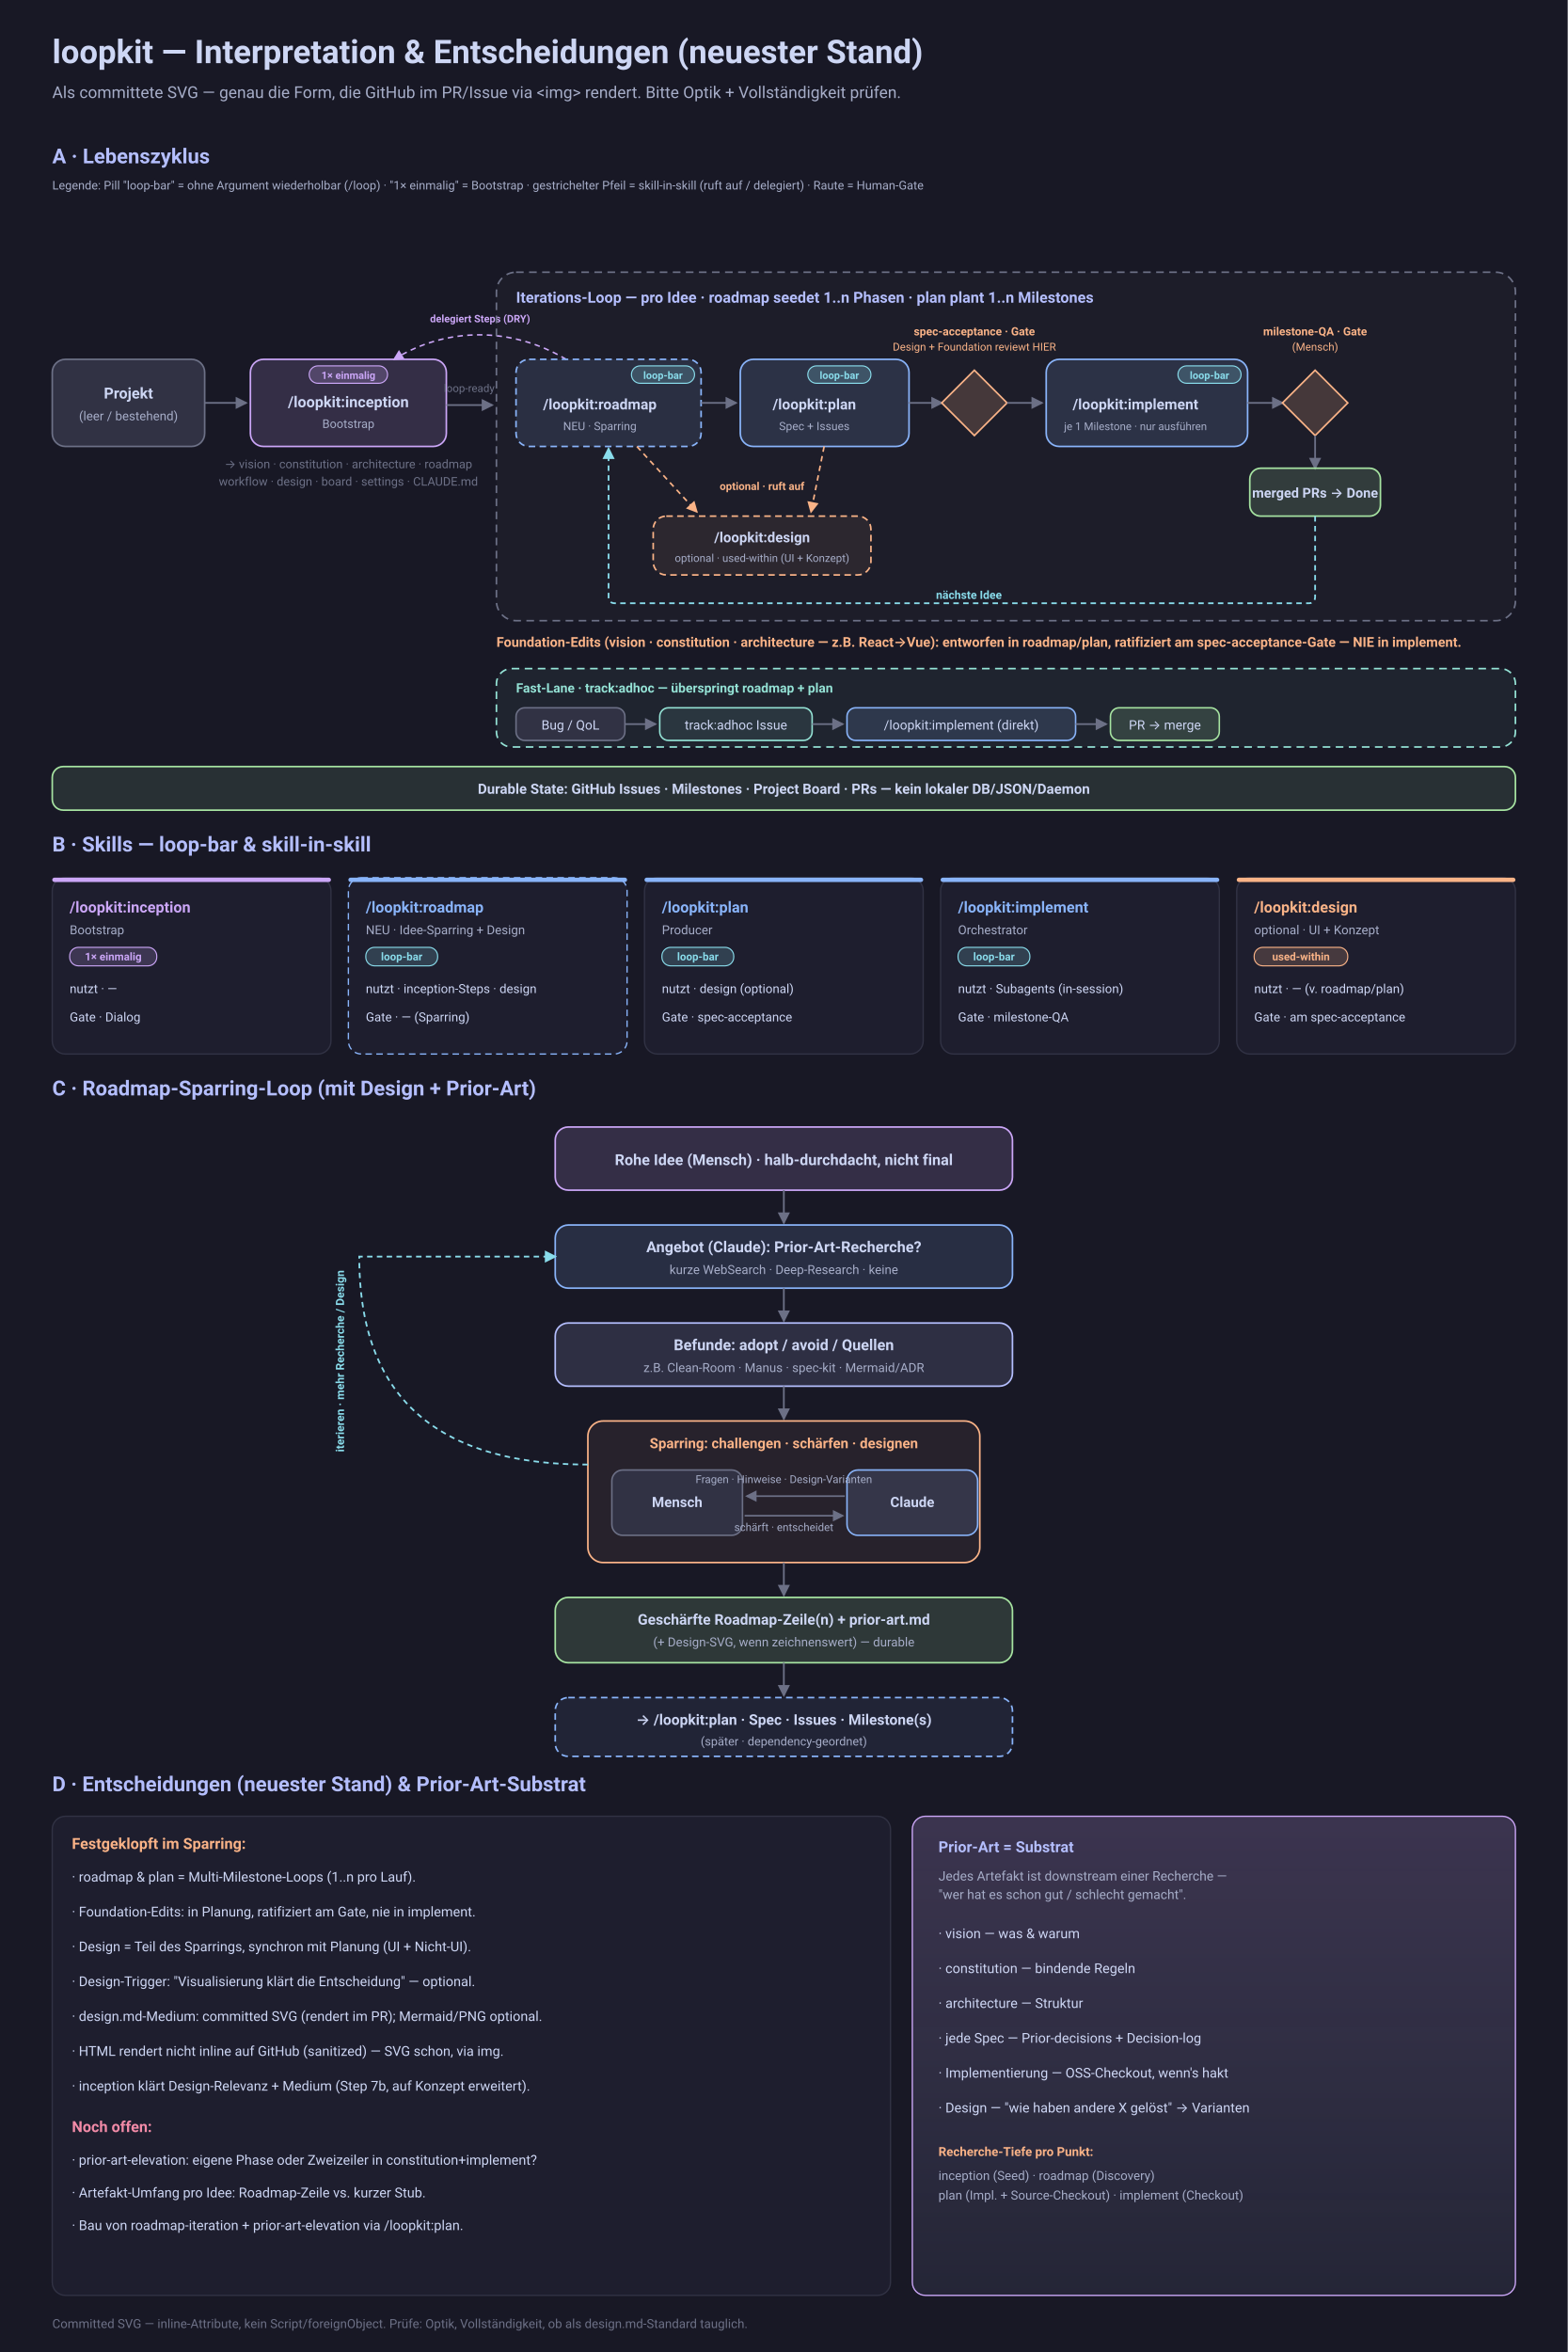
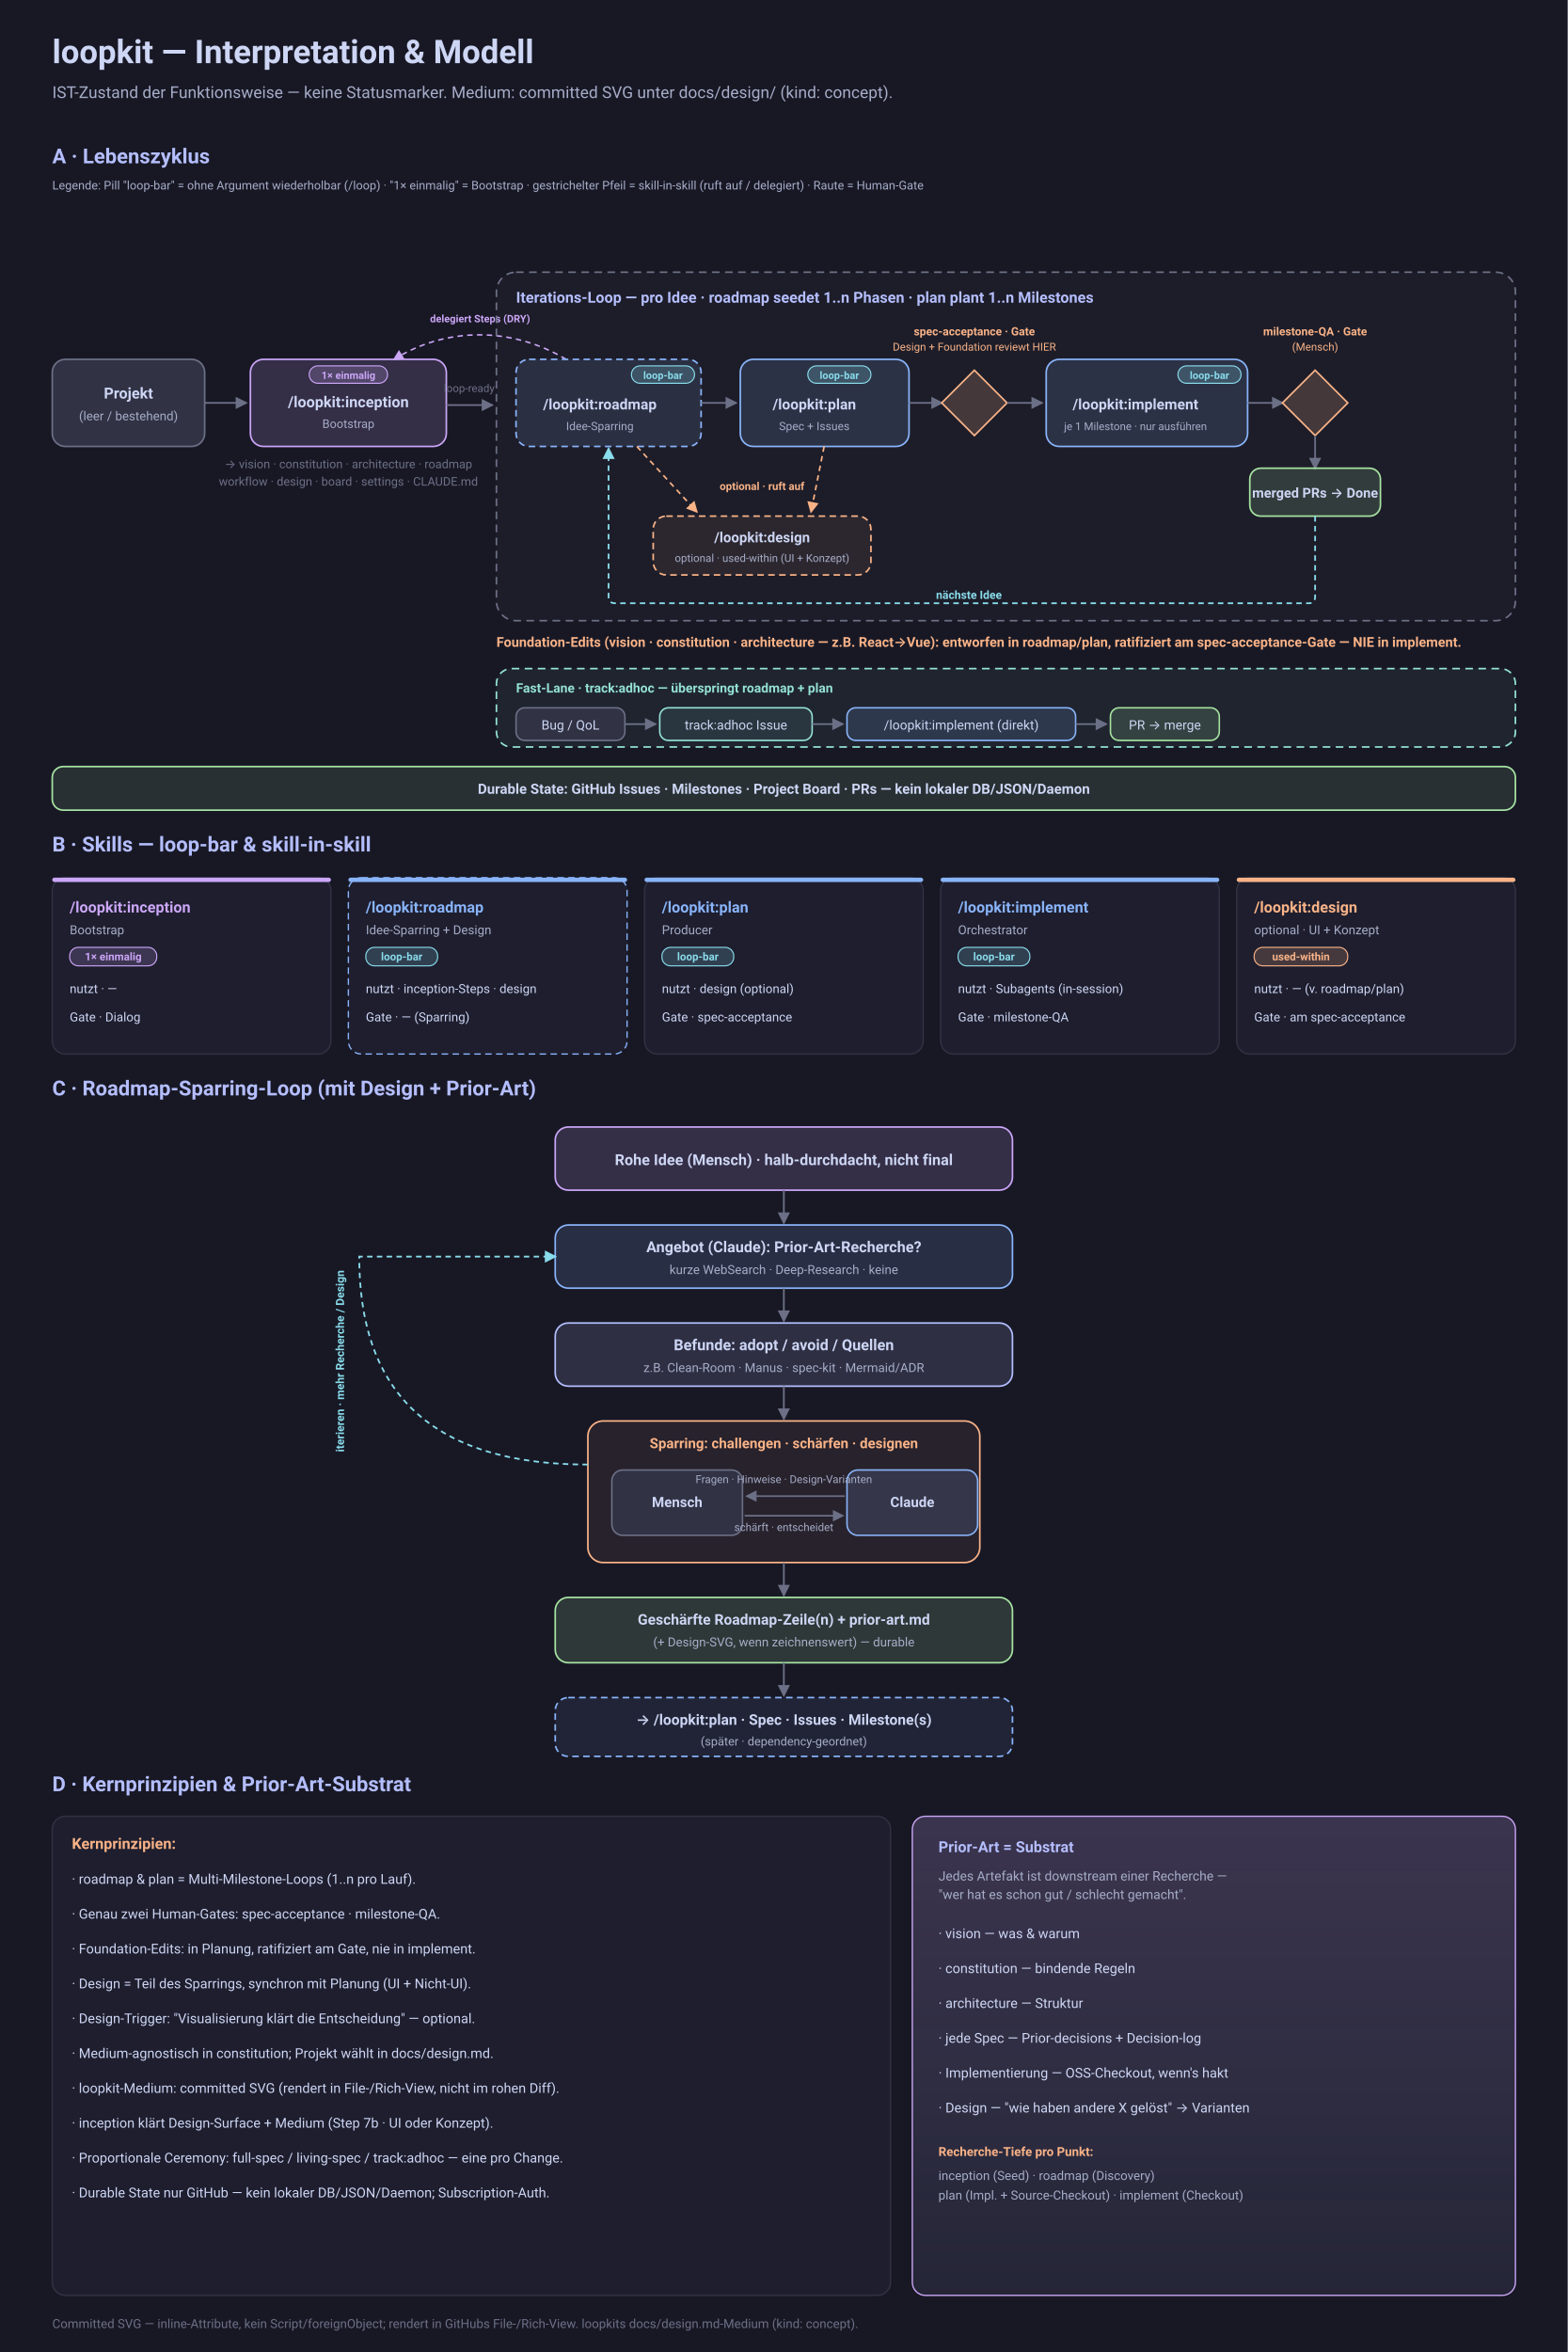
<svg xmlns="http://www.w3.org/2000/svg" viewBox="0 0 1440 2160" width="1440" height="2160" font-family="system-ui, -apple-system, Segoe UI, Roboto, sans-serif">
  <defs>
    <marker id="ar" viewBox="0 0 10 10" refX="8.5" refY="5" markerWidth="7" markerHeight="7" orient="auto-start-reverse">
      <path d="M0,0 L10,5 L0,10 z" fill="#6c7086" />
    </marker>
    <marker id="arb" viewBox="0 0 10 10" refX="8.5" refY="5" markerWidth="7" markerHeight="7" orient="auto-start-reverse">
      <path d="M0,0 L10,5 L0,10 z" fill="#89dceb" />
    </marker>
    <marker id="arp" viewBox="0 0 10 10" refX="8.5" refY="5" markerWidth="7" markerHeight="7" orient="auto-start-reverse">
      <path d="M0,0 L10,5 L0,10 z" fill="#fab387" />
    </marker>
    <marker id="arm" viewBox="0 0 10 10" refX="8.5" refY="5" markerWidth="7" markerHeight="7" orient="auto-start-reverse">
      <path d="M0,0 L10,5 L0,10 z" fill="#cba6f7" />
    </marker>
    <linearGradient id="mv" x1="0" y1="0" x2="0" y2="1">
      <stop offset="0" stop-color="#cba6f7" stop-opacity="0.20" />
      <stop offset="1" stop-color="#b4befe" stop-opacity="0.08" />
    </linearGradient>
  </defs>
  <rect x="0" y="0" width="1440" height="2160" fill="#181825" />
-   <text x="48" y="58" font-size="30" font-weight="700" fill="#cdd6f4">loopkit — Interpretation &amp; Entscheidungen (neuester Stand)</text>
-   <text x="48" y="90" font-size="15" fill="#a6adc8">Als committete SVG — genau die Form, die GitHub im PR/Issue via &lt;img&gt; rendert. Bitte Optik + Vollständigkeit prüfen.</text>
+   <text x="48" y="58" font-size="30" font-weight="700" fill="#cdd6f4">loopkit — Interpretation &amp; Modell</text>
+   <text x="48" y="90" font-size="15" fill="#a6adc8">IST-Zustand der Funktionsweise — keine Statusmarker. Medium: committed SVG unter docs/design/ (kind: concept).</text>
  <text x="48" y="150" font-size="19" font-weight="700" fill="#b4befe">A · Lebenszyklus</text>
  <text x="48" y="174" font-size="11" fill="#a6adc8">Legende:  Pill "loop-bar" = ohne Argument wiederholbar (/loop)   ·   "1× einmalig" = Bootstrap   ·   gestrichelter Pfeil = skill-in-skill (ruft auf / delegiert)   ·   Raute = Human-Gate</text>
  <rect x="48" y="330" width="140" height="80" rx="12" fill="#313244" stroke="#6c7086" stroke-width="1.5" />
  <text x="118" y="366" font-size="14" font-weight="600" fill="#cdd6f4" text-anchor="middle">Projekt</text>
  <text x="118" y="386" font-size="11.5" fill="#a6adc8" text-anchor="middle">(leer / bestehend)</text>
  <line x1="188" y1="370" x2="226" y2="370" stroke="#6c7086" stroke-width="1.6" marker-end="url(#ar)" />
  <rect x="230" y="330" width="180" height="80" rx="12" fill="#cba6f7" fill-opacity="0.16" stroke="#cba6f7" stroke-width="1.5" />
  <rect x="284" y="336" width="72" height="16" rx="8" fill="#cba6f7" fill-opacity="0.20" stroke="#cba6f7" stroke-width="1" />
  <text x="320" y="348" font-size="9.5" font-weight="600" fill="#cba6f7" text-anchor="middle">1× einmalig</text>
  <text x="320" y="374" font-size="14" font-weight="600" fill="#cdd6f4" text-anchor="middle">/loopkit:inception</text>
  <text x="320" y="393" font-size="11" fill="#a6adc8" text-anchor="middle">Bootstrap</text>
  <text x="320" y="430" font-size="11" fill="#6c7086" text-anchor="middle">→ vision · constitution · architecture · roadmap</text>
  <text x="320" y="446" font-size="11" fill="#6c7086" text-anchor="middle">workflow · design · board · settings · CLAUDE.md</text>
  <text x="431" y="360" font-size="10" fill="#6c7086" text-anchor="middle">loop-ready</text>
  <line x1="410" y1="372" x2="452" y2="372" stroke="#6c7086" stroke-width="1.6" marker-end="url(#ar)" />
  <path d="M520,330 C 470,300 410,300 362,330" fill="none" stroke="#cba6f7" stroke-width="1.4" stroke-dasharray="5 4" marker-end="url(#arm)" />
  <text x="441" y="296" font-size="9.5" font-weight="600" fill="#cba6f7" text-anchor="middle">delegiert Steps (DRY)</text>
  <rect x="456" y="250" width="936" height="320" rx="18" fill="#ffffff" fill-opacity="0.02" stroke="#6c7086" stroke-width="1.5" stroke-dasharray="7 5" />
  <text x="474" y="278" font-size="14" font-weight="700" fill="#b4befe">Iterations-Loop — pro Idee · roadmap seedet 1..n Phasen · plan plant 1..n Milestones</text>
  <rect x="474" y="330" width="170" height="80" rx="12" fill="#89b4fa" fill-opacity="0.12" stroke="#89b4fa" stroke-width="1.5" stroke-dasharray="6 4" />
  <rect x="580" y="336" width="58" height="16" rx="8" fill="#89dceb" fill-opacity="0.20" stroke="#89dceb" stroke-width="1" />
  <text x="609" y="348" font-size="9.5" font-weight="600" fill="#89dceb" text-anchor="middle">loop-bar</text>
  <text x="551" y="376" font-size="13.5" font-weight="600" fill="#cdd6f4" text-anchor="middle">/loopkit:roadmap</text>
-   <text x="551" y="395" font-size="10.5" fill="#a6adc8" text-anchor="middle">NEU · Sparring</text>
+   <text x="551" y="395" font-size="10.5" fill="#a6adc8" text-anchor="middle">Idee-Sparring</text>
  <line x1="644" y1="370" x2="676" y2="370" stroke="#6c7086" stroke-width="1.6" marker-end="url(#ar)" />
  <rect x="680" y="330" width="155" height="80" rx="12" fill="#89b4fa" fill-opacity="0.14" stroke="#89b4fa" stroke-width="1.5" />
  <rect x="742" y="336" width="58" height="16" rx="8" fill="#89dceb" fill-opacity="0.20" stroke="#89dceb" stroke-width="1" />
  <text x="771" y="348" font-size="9.5" font-weight="600" fill="#89dceb" text-anchor="middle">loop-bar</text>
  <text x="748" y="376" font-size="13.5" font-weight="600" fill="#cdd6f4" text-anchor="middle">/loopkit:plan</text>
  <text x="748" y="395" font-size="10.5" fill="#a6adc8" text-anchor="middle">Spec + Issues</text>
  <text x="895" y="308" font-size="10.5" font-weight="700" fill="#fab387" text-anchor="middle">spec-acceptance · Gate</text>
  <text x="895" y="322" font-size="10" fill="#fab387" text-anchor="middle">Design + Foundation reviewt HIER</text>
  <line x1="835" y1="370" x2="865" y2="370" stroke="#6c7086" stroke-width="1.6" marker-end="url(#ar)" />
  <polygon points="895,340 925,370 895,400 865,370" fill="#fab387" fill-opacity="0.18" stroke="#fab387" stroke-width="1.5" />
  <line x1="925" y1="370" x2="957" y2="370" stroke="#6c7086" stroke-width="1.6" marker-end="url(#ar)" />
  <rect x="961" y="330" width="185" height="80" rx="12" fill="#89b4fa" fill-opacity="0.14" stroke="#89b4fa" stroke-width="1.5" />
  <rect x="1082" y="336" width="58" height="16" rx="8" fill="#89dceb" fill-opacity="0.20" stroke="#89dceb" stroke-width="1" />
  <text x="1111" y="348" font-size="9.5" font-weight="600" fill="#89dceb" text-anchor="middle">loop-bar</text>
  <text x="1043" y="376" font-size="13.5" font-weight="600" fill="#cdd6f4" text-anchor="middle">/loopkit:implement</text>
  <text x="1043" y="395" font-size="10" fill="#a6adc8" text-anchor="middle">je 1 Milestone · nur ausführen</text>
  <line x1="1146" y1="370" x2="1178" y2="370" stroke="#6c7086" stroke-width="1.6" marker-end="url(#ar)" />
  <text x="1208" y="308" font-size="10.5" font-weight="700" fill="#fab387" text-anchor="middle">milestone-QA · Gate</text>
  <text x="1208" y="322" font-size="10" fill="#fab387" text-anchor="middle">(Mensch)</text>
  <polygon points="1208,340 1238,370 1208,400 1178,370" fill="#fab387" fill-opacity="0.18" stroke="#fab387" stroke-width="1.5" />
  <line x1="1208" y1="400" x2="1208" y2="430" stroke="#6c7086" stroke-width="1.6" marker-end="url(#ar)" />
  <rect x="1148" y="430" width="120" height="44" rx="10" fill="#a6e3a1" fill-opacity="0.16" stroke="#a6e3a1" stroke-width="1.5" />
  <text x="1208" y="457" font-size="12.5" font-weight="600" fill="#cdd6f4" text-anchor="middle">merged PRs → Done</text>
  <path d="M1208,474 L1208,548 Q1208,554 1202,554 L565,554 Q559,554 559,548 L559,412" fill="none" stroke="#89dceb" stroke-width="1.6" stroke-dasharray="5 4" marker-end="url(#arb)" />
  <text x="890" y="550" font-size="10.5" font-weight="600" fill="#89dceb" text-anchor="middle">nächste Idee</text>
  <text x="700" y="450" font-size="10" font-weight="600" fill="#fab387" text-anchor="middle">optional · ruft auf</text>
  <line x1="585" y1="410" x2="640" y2="470" stroke="#fab387" stroke-width="1.5" stroke-dasharray="5 4" marker-end="url(#arp)" />
  <line x1="757" y1="410" x2="745" y2="470" stroke="#fab387" stroke-width="1.5" stroke-dasharray="5 4" marker-end="url(#arp)" />
  <rect x="600" y="474" width="200" height="54" rx="12" fill="#fab387" fill-opacity="0.07" stroke="#fab387" stroke-width="1.5" stroke-dasharray="6 4" />
  <text x="700" y="498" font-size="13" font-weight="600" fill="#cdd6f4" text-anchor="middle">/loopkit:design</text>
  <text x="700" y="516" font-size="10" fill="#a6adc8" text-anchor="middle">optional · used-within (UI + Konzept)</text>
  <text x="456" y="594" font-size="12.5" font-weight="600" fill="#fab387">Foundation-Edits (vision · constitution · architecture — z.B. React→Vue): entworfen in roadmap/plan, ratifiziert am spec-acceptance-Gate — NIE in implement.</text>
  <rect x="456" y="614" width="936" height="72" rx="14" fill="#94e2d5" fill-opacity="0.06" stroke="#94e2d5" stroke-width="1.5" stroke-dasharray="7 5" />
  <text x="474" y="636" font-size="12" font-weight="700" fill="#94e2d5">Fast-Lane · track:adhoc — überspringt roadmap + plan</text>
  <rect x="474" y="650" width="100" height="30" rx="8" fill="#313244" stroke="#6c7086" stroke-width="1.4" />
  <text x="524" y="670" font-size="12" fill="#cdd6f4" text-anchor="middle">Bug / QoL</text>
  <line x1="574" y1="665" x2="602" y2="665" stroke="#6c7086" stroke-width="1.6" marker-end="url(#ar)" />
  <rect x="606" y="650" width="140" height="30" rx="8" fill="#94e2d5" fill-opacity="0.10" stroke="#94e2d5" stroke-width="1.4" />
  <text x="676" y="670" font-size="12" fill="#cdd6f4" text-anchor="middle">track:adhoc Issue</text>
  <line x1="746" y1="665" x2="774" y2="665" stroke="#6c7086" stroke-width="1.6" marker-end="url(#ar)" />
  <rect x="778" y="650" width="210" height="30" rx="8" fill="#89b4fa" fill-opacity="0.14" stroke="#89b4fa" stroke-width="1.4" />
  <text x="883" y="670" font-size="12" fill="#cdd6f4" text-anchor="middle">/loopkit:implement (direkt)</text>
  <line x1="988" y1="665" x2="1016" y2="665" stroke="#6c7086" stroke-width="1.6" marker-end="url(#ar)" />
  <rect x="1020" y="650" width="100" height="30" rx="8" fill="#a6e3a1" fill-opacity="0.16" stroke="#a6e3a1" stroke-width="1.4" />
  <text x="1070" y="670" font-size="12" fill="#cdd6f4" text-anchor="middle">PR → merge</text>
  <rect x="48" y="704" width="1344" height="40" rx="10" fill="#a6e3a1" fill-opacity="0.12" stroke="#a6e3a1" stroke-width="1.5" />
  <text x="720" y="729" font-size="13" font-weight="600" fill="#cdd6f4" text-anchor="middle">Durable State: GitHub Issues · Milestones · Project Board · PRs — kein lokaler DB/JSON/Daemon</text>
  <text x="48" y="782" font-size="19" font-weight="700" fill="#b4befe">B · Skills — loop-bar &amp; skill-in-skill</text>
  <rect x="48" y="806" width="256" height="162" rx="12" fill="#1e1e2e" stroke="#313244" stroke-width="1.2" />
  <rect x="48" y="806" width="256" height="4" rx="2" fill="#cba6f7" />
  <text x="64" y="838" font-size="14" font-weight="700" fill="#cba6f7">/loopkit:inception</text>
  <text x="64" y="858" font-size="11.5" fill="#a6adc8">Bootstrap</text>
  <rect x="64" y="870" width="80" height="17" rx="8" fill="#cba6f7" fill-opacity="0.18" stroke="#cba6f7" stroke-width="1" />
  <text x="104" y="882" font-size="10" font-weight="600" fill="#cba6f7" text-anchor="middle">1× einmalig</text>
  <text x="64" y="912" font-size="11.5" fill="#cdd6f4">nutzt · —</text>
  <text x="64" y="938" font-size="11.5" fill="#cdd6f4">Gate · Dialog</text>
  <rect x="320" y="806" width="256" height="162" rx="12" fill="#1e1e2e" stroke="#89b4fa" stroke-width="1.2" stroke-dasharray="6 4" />
  <rect x="320" y="806" width="256" height="4" rx="2" fill="#89b4fa" />
  <text x="336" y="838" font-size="14" font-weight="700" fill="#89b4fa">/loopkit:roadmap</text>
-   <text x="336" y="858" font-size="11.5" fill="#a6adc8">NEU · Idee-Sparring + Design</text>
+   <text x="336" y="858" font-size="11.5" fill="#a6adc8">Idee-Sparring + Design</text>
  <rect x="336" y="870" width="66" height="17" rx="8" fill="#89dceb" fill-opacity="0.18" stroke="#89dceb" stroke-width="1" />
  <text x="369" y="882" font-size="10" font-weight="600" fill="#89dceb" text-anchor="middle">loop-bar</text>
  <text x="336" y="912" font-size="11.5" fill="#cdd6f4">nutzt · inception-Steps · design</text>
  <text x="336" y="938" font-size="11.5" fill="#cdd6f4">Gate · — (Sparring)</text>
  <rect x="592" y="806" width="256" height="162" rx="12" fill="#1e1e2e" stroke="#313244" stroke-width="1.2" />
  <rect x="592" y="806" width="256" height="4" rx="2" fill="#89b4fa" />
  <text x="608" y="838" font-size="14" font-weight="700" fill="#89b4fa">/loopkit:plan</text>
  <text x="608" y="858" font-size="11.5" fill="#a6adc8">Producer</text>
  <rect x="608" y="870" width="66" height="17" rx="8" fill="#89dceb" fill-opacity="0.18" stroke="#89dceb" stroke-width="1" />
  <text x="641" y="882" font-size="10" font-weight="600" fill="#89dceb" text-anchor="middle">loop-bar</text>
  <text x="608" y="912" font-size="11.5" fill="#cdd6f4">nutzt · design (optional)</text>
  <text x="608" y="938" font-size="11.5" fill="#cdd6f4">Gate · spec-acceptance</text>
  <rect x="864" y="806" width="256" height="162" rx="12" fill="#1e1e2e" stroke="#313244" stroke-width="1.2" />
  <rect x="864" y="806" width="256" height="4" rx="2" fill="#89b4fa" />
  <text x="880" y="838" font-size="14" font-weight="700" fill="#89b4fa">/loopkit:implement</text>
  <text x="880" y="858" font-size="11.5" fill="#a6adc8">Orchestrator</text>
  <rect x="880" y="870" width="66" height="17" rx="8" fill="#89dceb" fill-opacity="0.18" stroke="#89dceb" stroke-width="1" />
  <text x="913" y="882" font-size="10" font-weight="600" fill="#89dceb" text-anchor="middle">loop-bar</text>
  <text x="880" y="912" font-size="11.5" fill="#cdd6f4">nutzt · Subagents (in-session)</text>
  <text x="880" y="938" font-size="11.5" fill="#cdd6f4">Gate · milestone-QA</text>
  <rect x="1136" y="806" width="256" height="162" rx="12" fill="#1e1e2e" stroke="#313244" stroke-width="1.2" />
  <rect x="1136" y="806" width="256" height="4" rx="2" fill="#fab387" />
  <text x="1152" y="838" font-size="14" font-weight="700" fill="#fab387">/loopkit:design</text>
  <text x="1152" y="858" font-size="11.5" fill="#a6adc8">optional · UI + Konzept</text>
  <rect x="1152" y="870" width="86" height="17" rx="8" fill="#fab387" fill-opacity="0.18" stroke="#fab387" stroke-width="1" />
  <text x="1195" y="882" font-size="10" font-weight="600" fill="#fab387" text-anchor="middle">used-within</text>
  <text x="1152" y="912" font-size="11.5" fill="#cdd6f4">nutzt · — (v. roadmap/plan)</text>
  <text x="1152" y="938" font-size="11.5" fill="#cdd6f4">Gate · am spec-acceptance</text>
  <text x="48" y="1006" font-size="19" font-weight="700" fill="#b4befe">C · Roadmap-Sparring-Loop (mit Design + Prior-Art)</text>
  <rect x="510" y="1035" width="420" height="58" rx="12" fill="#cba6f7" fill-opacity="0.16" stroke="#cba6f7" stroke-width="1.5" />
  <text x="720" y="1070" font-size="14" font-weight="600" fill="#cdd6f4" text-anchor="middle">Rohe Idee (Mensch) · halb-durchdacht, nicht final</text>
  <line x1="720" y1="1093" x2="720" y2="1123" stroke="#6c7086" stroke-width="1.6" marker-end="url(#ar)" />
  <rect x="510" y="1125" width="420" height="58" rx="12" fill="#89b4fa" fill-opacity="0.14" stroke="#89b4fa" stroke-width="1.5" />
  <text x="720" y="1150" font-size="14" font-weight="600" fill="#cdd6f4" text-anchor="middle">Angebot (Claude): Prior-Art-Recherche?</text>
  <text x="720" y="1170" font-size="11.5" fill="#a6adc8" text-anchor="middle">kurze WebSearch · Deep-Research · keine</text>
  <line x1="720" y1="1183" x2="720" y2="1213" stroke="#6c7086" stroke-width="1.6" marker-end="url(#ar)" />
  <rect x="510" y="1215" width="420" height="58" rx="12" fill="#b4befe" fill-opacity="0.14" stroke="#b4befe" stroke-width="1.5" />
  <text x="720" y="1240" font-size="14" font-weight="600" fill="#cdd6f4" text-anchor="middle">Befunde: adopt / avoid / Quellen</text>
  <text x="720" y="1260" font-size="11.5" fill="#a6adc8" text-anchor="middle">z.B. Clean-Room · Manus · spec-kit · Mermaid/ADR</text>
  <line x1="720" y1="1273" x2="720" y2="1303" stroke="#6c7086" stroke-width="1.6" marker-end="url(#ar)" />
  <rect x="540" y="1305" width="360" height="130" rx="14" fill="#fab387" fill-opacity="0.07" stroke="#fab387" stroke-width="1.5" />
  <text x="720" y="1330" font-size="13" font-weight="700" fill="#fab387" text-anchor="middle">Sparring: challengen · schärfen · designen</text>
  <rect x="562" y="1350" width="120" height="60" rx="10" fill="#313244" stroke="#6c7086" stroke-width="1.4" />
  <text x="622" y="1384" font-size="13" font-weight="600" fill="#cdd6f4" text-anchor="middle">Mensch</text>
  <rect x="778" y="1350" width="120" height="60" rx="10" fill="#89b4fa" fill-opacity="0.14" stroke="#89b4fa" stroke-width="1.4" />
  <text x="838" y="1384" font-size="13" font-weight="600" fill="#cdd6f4" text-anchor="middle">Claude</text>
  <text x="720" y="1362" font-size="10" fill="#a6adc8" text-anchor="middle">Fragen · Hinweise · Design-Varianten</text>
  <line x1="776" y1="1374" x2="686" y2="1374" stroke="#6c7086" stroke-width="1.5" marker-end="url(#ar)" />
  <line x1="684" y1="1392" x2="774" y2="1392" stroke="#6c7086" stroke-width="1.5" marker-end="url(#ar)" />
  <text x="720" y="1406" font-size="10" fill="#a6adc8" text-anchor="middle">schärft · entscheidet</text>
  <line x1="720" y1="1435" x2="720" y2="1465" stroke="#6c7086" stroke-width="1.6" marker-end="url(#ar)" />
  <path d="M540,1345 C 360,1345 330,1240 330,1154 L510,1154" fill="none" stroke="#89dceb" stroke-width="1.6" stroke-dasharray="5 4" marker-end="url(#arb)" />
  <text x="316" y="1250" font-size="10.5" font-weight="600" fill="#89dceb" text-anchor="middle" transform="rotate(-90 316 1250)">iterieren · mehr Recherche / Design</text>
  <rect x="510" y="1467" width="420" height="60" rx="12" fill="#a6e3a1" fill-opacity="0.16" stroke="#a6e3a1" stroke-width="1.5" />
  <text x="720" y="1492" font-size="13.5" font-weight="600" fill="#cdd6f4" text-anchor="middle">Geschärfte Roadmap-Zeile(n) + prior-art.md</text>
  <text x="720" y="1512" font-size="11.5" fill="#a6adc8" text-anchor="middle">(+ Design-SVG, wenn zeichnenswert) — durable</text>
  <line x1="720" y1="1527" x2="720" y2="1557" stroke="#6c7086" stroke-width="1.6" marker-end="url(#ar)" />
  <rect x="510" y="1559" width="420" height="54" rx="12" fill="#89b4fa" fill-opacity="0.08" stroke="#89b4fa" stroke-width="1.5" stroke-dasharray="6 4" />
  <text x="720" y="1584" font-size="13.5" font-weight="600" fill="#cdd6f4" text-anchor="middle">→ /loopkit:plan · Spec · Issues · Milestone(s)</text>
  <text x="720" y="1603" font-size="11" fill="#a6adc8" text-anchor="middle">(später · dependency-geordnet)</text>
-   <text x="48" y="1645" font-size="19" font-weight="700" fill="#b4befe">D · Entscheidungen (neuester Stand) &amp; Prior-Art-Substrat</text>
+   <text x="48" y="1645" font-size="19" font-weight="700" fill="#b4befe">D · Kernprinzipien &amp; Prior-Art-Substrat</text>
  <rect x="48" y="1668" width="770" height="440" rx="12" fill="#1e1e2e" stroke="#313244" stroke-width="1.2" />
-   <text x="66" y="1698" font-size="14" font-weight="700" fill="#fab387">Festgeklopft im Sparring:</text>
-   <text x="66" y="1728" font-size="12.5" fill="#cdd6f4">· roadmap &amp; plan = Multi-Milestone-Loops (1..n pro Lauf).</text>
-   <text x="66" y="1760" font-size="12.5" fill="#cdd6f4">· Foundation-Edits: in Planung, ratifiziert am Gate, nie in implement.</text>
-   <text x="66" y="1792" font-size="12.5" fill="#cdd6f4">· Design = Teil des Sparrings, synchron mit Planung (UI + Nicht-UI).</text>
-   <text x="66" y="1824" font-size="12.5" fill="#cdd6f4">· Design-Trigger: "Visualisierung klärt die Entscheidung" — optional.</text>
-   <text x="66" y="1856" font-size="12.5" fill="#cdd6f4">· design.md-Medium: committed SVG (rendert im PR); Mermaid/PNG optional.</text>
-   <text x="66" y="1888" font-size="12.5" fill="#cdd6f4">· HTML rendert nicht inline auf GitHub (sanitized) — SVG schon, via img.</text>
-   <text x="66" y="1920" font-size="12.5" fill="#cdd6f4">· inception klärt Design-Relevanz + Medium (Step 7b, auf Konzept erweitert).</text>
-   <text x="66" y="1958" font-size="14" font-weight="700" fill="#f38ba8">Noch offen:</text>
-   <text x="66" y="1988" font-size="12.5" fill="#cdd6f4">· prior-art-elevation: eigene Phase oder Zweizeiler in constitution+implement?</text>
-   <text x="66" y="2018" font-size="12.5" fill="#cdd6f4">· Artefakt-Umfang pro Idee: Roadmap-Zeile vs. kurzer Stub.</text>
-   <text x="66" y="2048" font-size="12.5" fill="#cdd6f4">· Bau von roadmap-iteration + prior-art-elevation via /loopkit:plan.</text>
+   <text x="66" y="1698" font-size="14" font-weight="700" fill="#fab387">Kernprinzipien:</text>
+   <text x="66" y="1730" font-size="12.5" fill="#cdd6f4">· roadmap &amp; plan = Multi-Milestone-Loops (1..n pro Lauf).</text>
+   <text x="66" y="1762" font-size="12.5" fill="#cdd6f4">· Genau zwei Human-Gates: spec-acceptance · milestone-QA.</text>
+   <text x="66" y="1794" font-size="12.5" fill="#cdd6f4">· Foundation-Edits: in Planung, ratifiziert am Gate, nie in implement.</text>
+   <text x="66" y="1826" font-size="12.5" fill="#cdd6f4">· Design = Teil des Sparrings, synchron mit Planung (UI + Nicht-UI).</text>
+   <text x="66" y="1858" font-size="12.5" fill="#cdd6f4">· Design-Trigger: "Visualisierung klärt die Entscheidung" — optional.</text>
+   <text x="66" y="1890" font-size="12.5" fill="#cdd6f4">· Medium-agnostisch in constitution; Projekt wählt in docs/design.md.</text>
+   <text x="66" y="1922" font-size="12.5" fill="#cdd6f4">· loopkit-Medium: committed SVG (rendert in File-/Rich-View, nicht im rohen Diff).</text>
+   <text x="66" y="1954" font-size="12.5" fill="#cdd6f4">· inception klärt Design-Surface + Medium (Step 7b · UI oder Konzept).</text>
+   <text x="66" y="1986" font-size="12.5" fill="#cdd6f4">· Proportionale Ceremony: full-spec / living-spec / track:adhoc — eine pro Change.</text>
+   <text x="66" y="2018" font-size="12.5" fill="#cdd6f4">· Durable State nur GitHub — kein lokaler DB/JSON/Daemon; Subscription-Auth.</text>
  <rect x="838" y="1668" width="554" height="440" rx="12" fill="url(#mv)" stroke="#cba6f7" stroke-width="1.2" />
  <text x="862" y="1701" font-size="14" font-weight="700" fill="#b4befe">Prior-Art = Substrat</text>
  <text x="862" y="1727" font-size="12" fill="#a6adc8">Jedes Artefakt ist downstream einer Recherche —</text>
  <text x="862" y="1744" font-size="12" fill="#a6adc8">"wer hat es schon gut / schlecht gemacht".</text>
  <text x="862" y="1780" font-size="12.5" fill="#cdd6f4">· vision — was &amp; warum</text>
  <text x="862" y="1812" font-size="12.5" fill="#cdd6f4">· constitution — bindende Regeln</text>
  <text x="862" y="1844" font-size="12.5" fill="#cdd6f4">· architecture — Struktur</text>
  <text x="862" y="1876" font-size="12.5" fill="#cdd6f4">· jede Spec — Prior-decisions + Decision-log</text>
  <text x="862" y="1908" font-size="12.5" fill="#cdd6f4">· Implementierung — OSS-Checkout, wenn's hakt</text>
  <text x="862" y="1940" font-size="12.5" fill="#cdd6f4">· Design — "wie haben andere X gelöst" → Varianten</text>
  <text x="862" y="1980" font-size="11.5" font-weight="600" fill="#fab387">Recherche-Tiefe pro Punkt:</text>
  <text x="862" y="2002" font-size="11.5" fill="#a6adc8">inception (Seed) · roadmap (Discovery)</text>
  <text x="862" y="2020" font-size="11.5" fill="#a6adc8">plan (Impl. + Source-Checkout) · implement (Checkout)</text>
-   <text x="48" y="2138" font-size="11.5" fill="#6c7086">Committed SVG — inline-Attribute, kein Script/foreignObject. Prüfe: Optik, Vollständigkeit, ob als design.md-Standard tauglich.</text>
+   <text x="48" y="2138" font-size="11.5" fill="#6c7086">Committed SVG — inline-Attribute, kein Script/foreignObject; rendert in GitHubs File-/Rich-View. loopkits docs/design.md-Medium (kind: concept).</text>
</svg>
